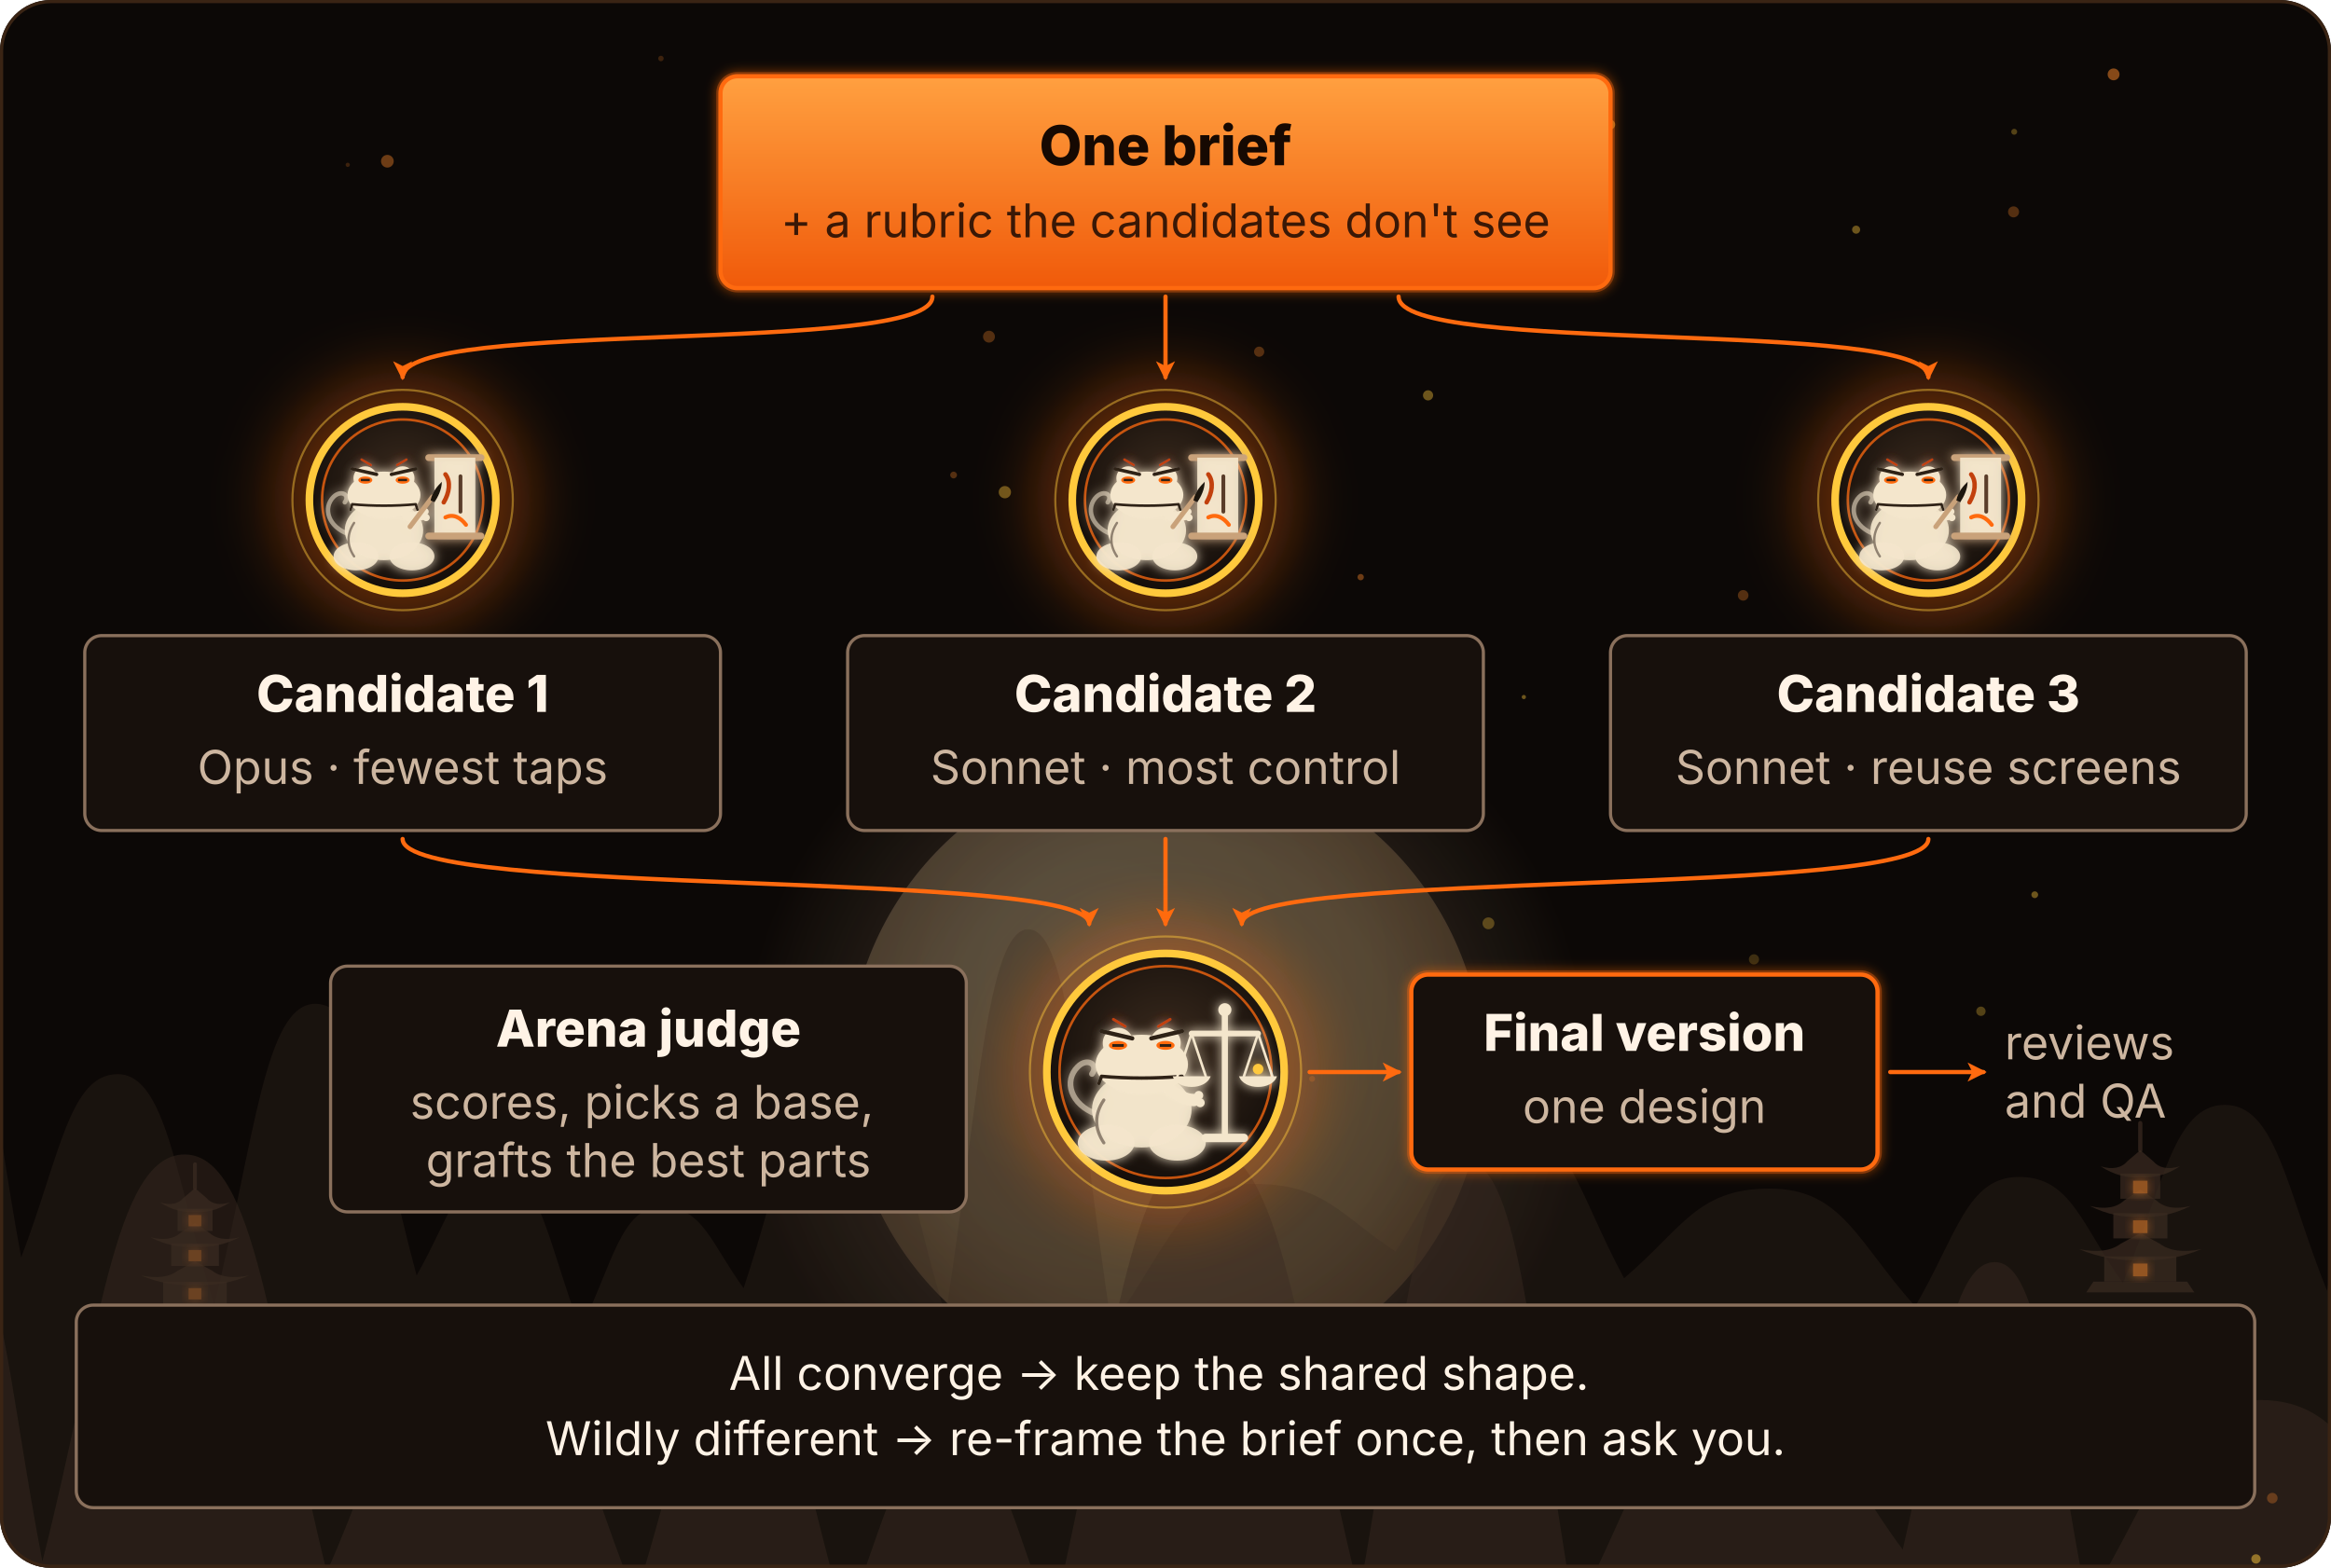
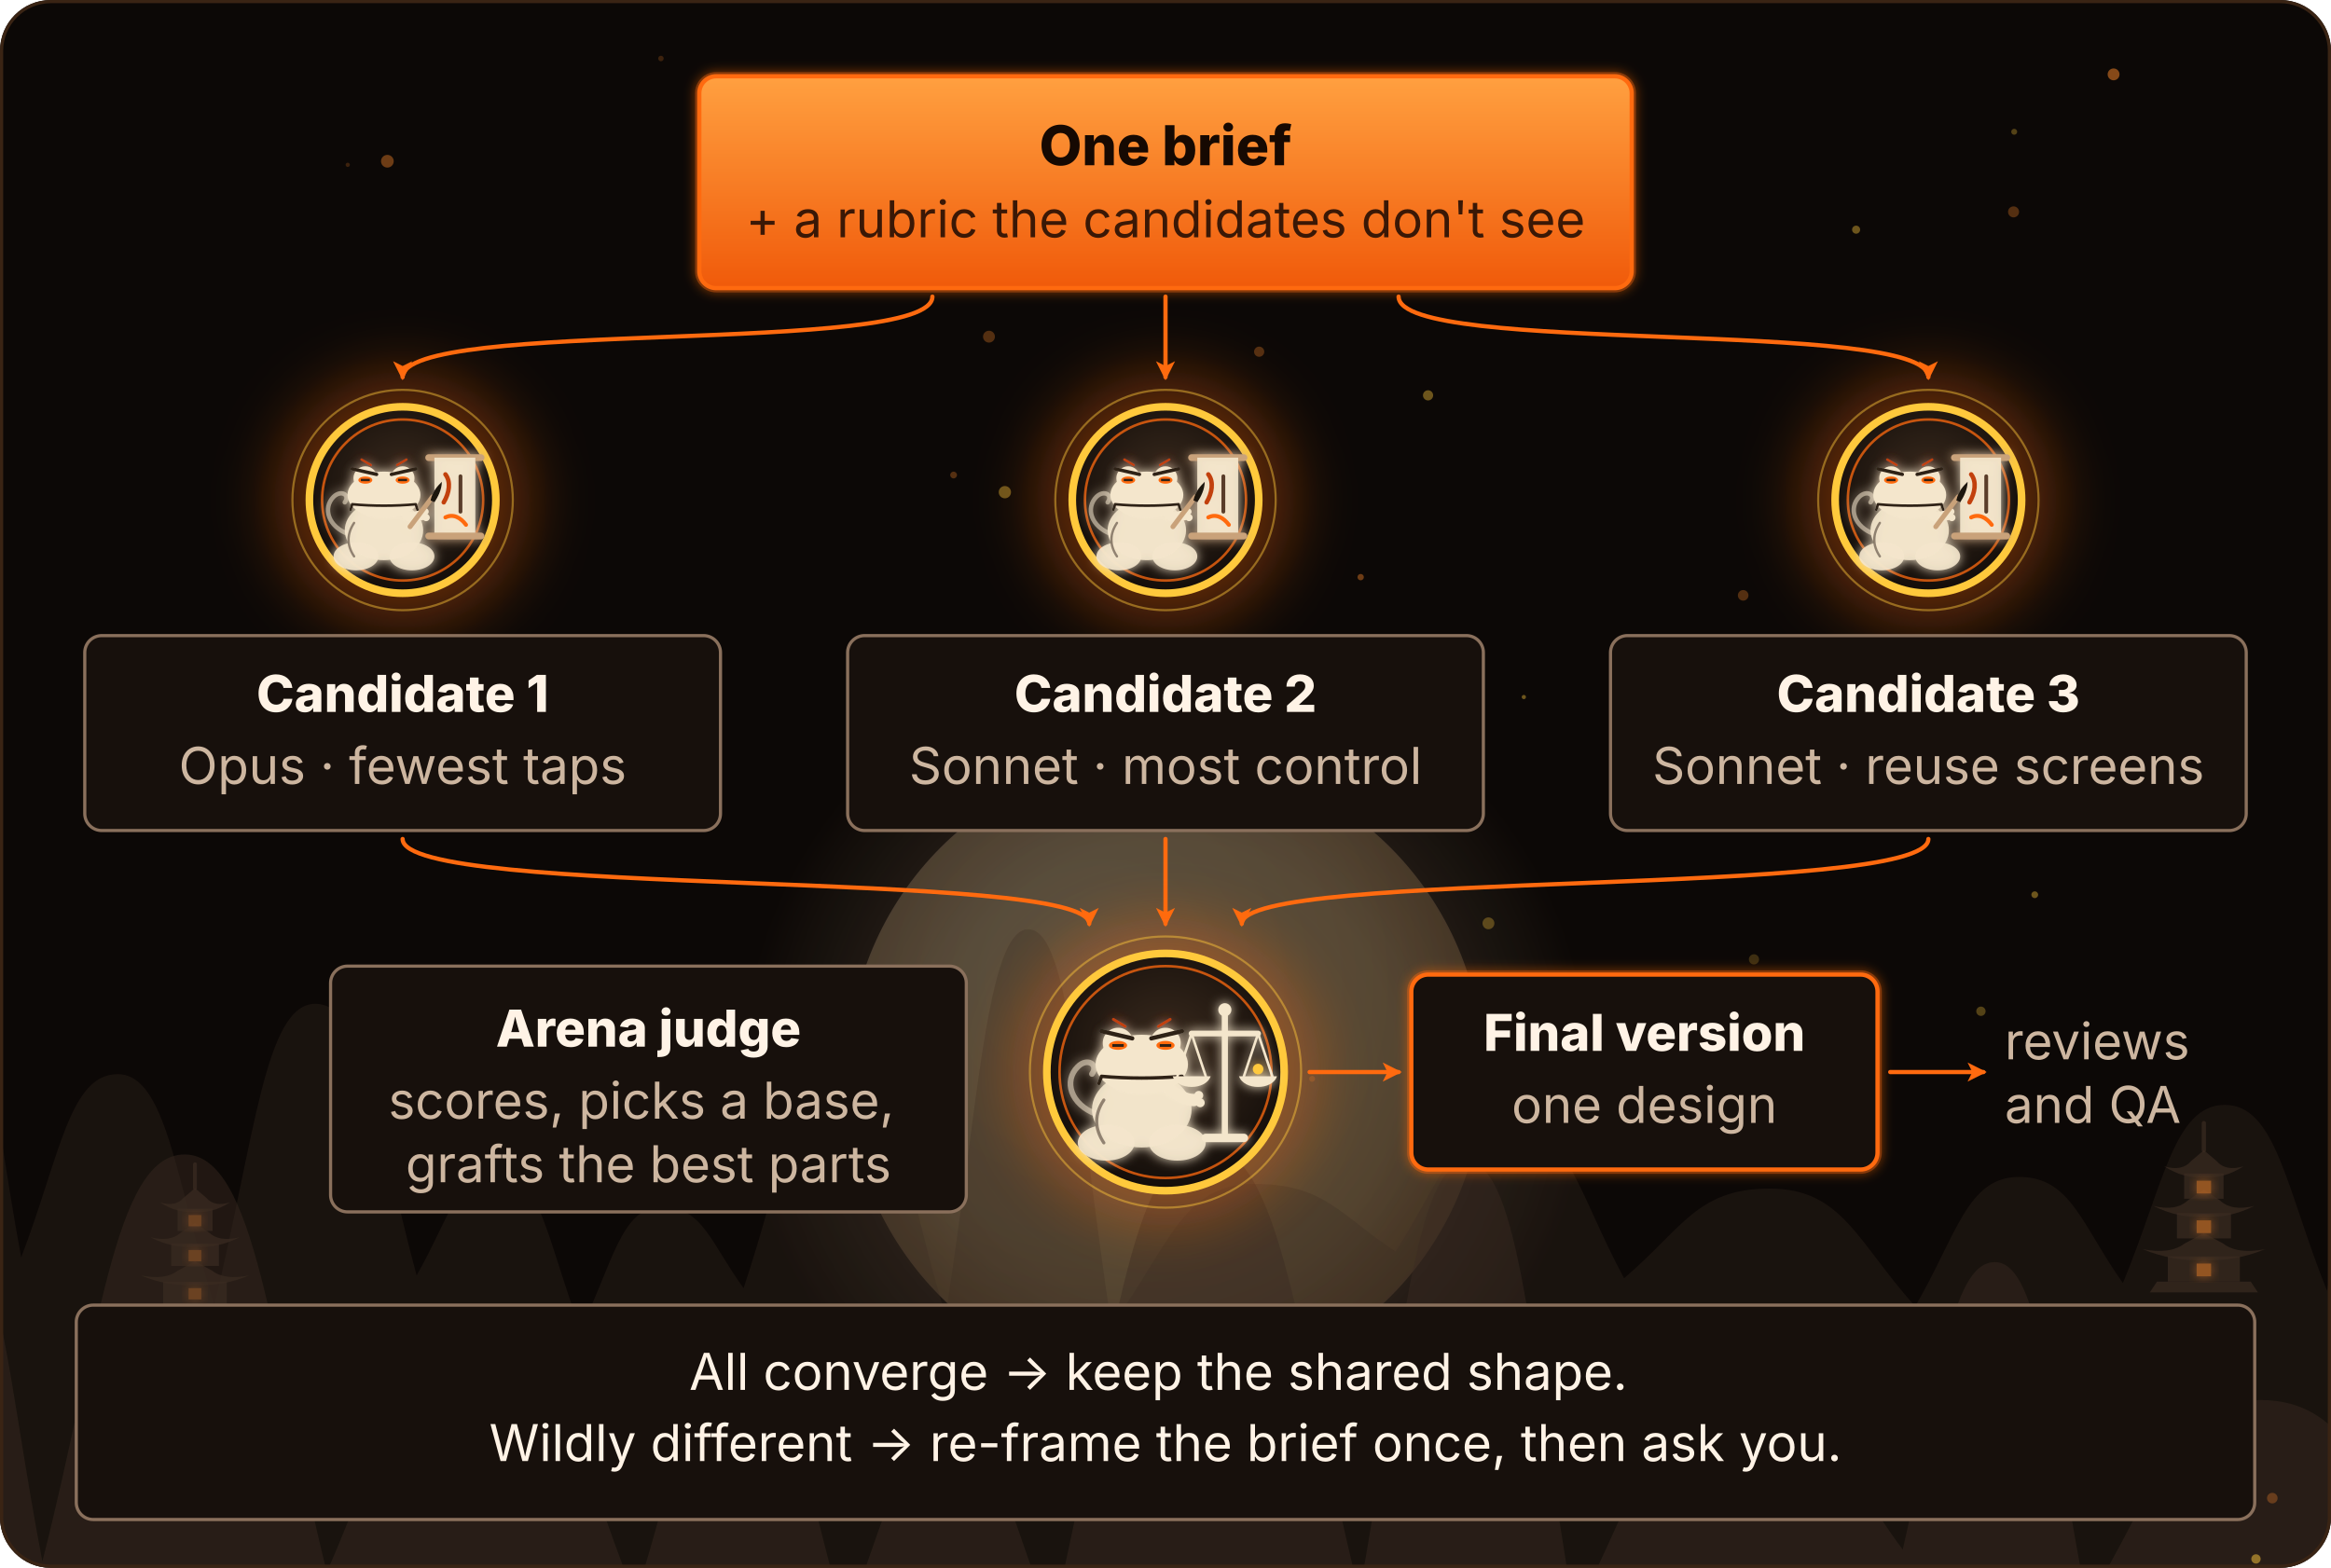
<svg xmlns="http://www.w3.org/2000/svg" viewBox="0 0 1100 740" width="1100" height="740" role="img" aria-label="The arena: one brief and a hidden rubric go to three candidates on a mix of Claude models, each with a different angle. The arena judge scores them, picks a base and grafts the best parts into one final version, which then goes through reviews and QA.">
  <style>.pulse{animation:pulse 5s ease-in-out infinite}@keyframes pulse{50%{opacity:.55}}@media (prefers-reduced-motion:reduce){.pulse{animation:none}}</style>
  <defs>
    <linearGradient id="arena-d-sky" x1="0" y1="0" x2="0" y2="1">
      <stop offset="0" stop-color="#080605" />
      <stop offset="0.45" stop-color="#1B120C" />
      <stop offset="0.72" stop-color="#22160E" />
      <stop offset="1" stop-color="#0A0706" />
    </linearGradient>
    <radialGradient id="arena-d-haze">
      <stop offset="0" stop-color="#FF8A2A" stop-opacity="0.6" />
      <stop offset="0.5" stop-color="#FF6A0F" stop-opacity="0.2" />
      <stop offset="1" stop-color="#FF6A0F" stop-opacity="0" />
    </radialGradient>
    <radialGradient id="arena-d-moonglow">
      <stop offset="0.55" stop-color="#F2CD96" stop-opacity="0.5" />
      <stop offset="1" stop-color="#F2CD96" stop-opacity="0" />
    </radialGradient>
    <radialGradient id="arena-d-moon" cx="0.4" cy="0.36" r="0.72">
      <stop offset="0" stop-color="#F8E7C6" />
      <stop offset="0.6" stop-color="#E4BC88" />
      <stop offset="1" stop-color="#B8844F" />
    </radialGradient>
    <radialGradient id="arena-d-iris" cx="0.51" cy="0.52" r="0.56">
      <stop offset="0" stop-color="#FFF4C2" />
      <stop offset="0.16" stop-color="#FFD54A" />
      <stop offset="0.4" stop-color="#FDB022" />
      <stop offset="0.66" stop-color="#EE7A0C" />
      <stop offset="0.86" stop-color="#A83E08" />
      <stop offset="1" stop-color="#4A1803" />
    </radialGradient>
    <linearGradient id="arena-d-lid" x1="0" y1="0.34" x2="0" y2="0.96">
      <stop offset="0" stop-color="#000" stop-opacity="0.85" />
      <stop offset="1" stop-color="#000" stop-opacity="0" />
    </linearGradient>
    <linearGradient id="arena-d-markR" x1="0" y1="0.5" x2="1" y2="0.3">
      <stop offset="0" stop-color="#B83A0A" />
      <stop offset="0.55" stop-color="#FF6A0F" />
      <stop offset="1" stop-color="#FFB050" />
    </linearGradient>
    <linearGradient id="arena-d-markL" x1="1" y1="0.5" x2="0" y2="0.3">
      <stop offset="0" stop-color="#B83A0A" />
      <stop offset="0.55" stop-color="#FF6A0F" />
      <stop offset="1" stop-color="#FFB050" />
    </linearGradient>
    <linearGradient id="arena-d-skin" x1="0" y1="0" x2="0" y2="1">
      <stop offset="0" stop-color="#040202" />
      <stop offset="0.32" stop-color="#1A110B" />
      <stop offset="0.6" stop-color="#33231A" />
      <stop offset="0.86" stop-color="#2C1E14" />
      <stop offset="1" stop-color="#3A2618" />
    </linearGradient>
    <linearGradient id="arena-d-robe" x1="0" y1="0" x2="0" y2="1">
      <stop offset="0" stop-color="#2B2018" />
      <stop offset="1" stop-color="#100B08" />
    </linearGradient>
    <linearGradient id="arena-d-bust" x1="0" y1="0" x2="0" y2="1">
      <stop offset="0" stop-color="#2B2018" />
      <stop offset="1" stop-color="#0A0604" />
    </linearGradient>
    <linearGradient id="arena-d-hood" x1="0" y1="0" x2="0" y2="1">
      <stop offset="0" stop-color="#382A1F" />
      <stop offset="1" stop-color="#18120D" />
    </linearGradient>
    <linearGradient id="arena-d-rock" x1="0" y1="0" x2="0" y2="1">
      <stop offset="0" stop-color="#33271D" />
      <stop offset="1" stop-color="#0D0907" />
    </linearGradient>
    <radialGradient id="arena-d-disc" cx="0.5" cy="0.42" r="0.62">
      <stop offset="0" stop-color="#3B2B1E" />
      <stop offset="1" stop-color="#100B08" />
    </radialGradient>
    <radialGradient id="arena-d-orb" cx="0.4" cy="0.38" r="0.65">
      <stop offset="0" stop-color="#FFF6D0" />
      <stop offset="0.45" stop-color="#FFC93C" />
      <stop offset="1" stop-color="#FF6A0F" />
    </radialGradient>
    <linearGradient id="arena-d-fall" x1="0" y1="0" x2="0" y2="1">
      <stop offset="0" stop-color="#F4E6CC" stop-opacity="0.95" />
      <stop offset="1" stop-color="#F4E6CC" stop-opacity="0" />
    </linearGradient>
    <linearGradient id="arena-d-word" x1="0" y1="0" x2="0" y2="1">
      <stop offset="0.2" stop-color="#FFF8EC" />
      <stop offset="0.5" stop-color="#FFD27A" />
      <stop offset="0.72" stop-color="#FF8A2A" />
      <stop offset="0.9" stop-color="#E2470A" />
    </linearGradient>
    <linearGradient id="arena-d-chief" x1="0" y1="0" x2="0" y2="1">
      <stop offset="0" stop-color="#FFA040" />
      <stop offset="1" stop-color="#F05A0A" />
    </linearGradient>
    <filter id="arena-d-wordglow" x="-10%" y="-20%" width="120%" height="140%">
      <feGaussianBlur in="SourceAlpha" stdDeviation="10" result="b" />
      <feFlood flood-color="#FF6A0F" flood-opacity="0.7" />
      <feComposite in2="b" operator="in" result="g" />
      <feMerge>
        <feMergeNode in="g" />
        <feMergeNode in="SourceGraphic" />
      </feMerge>
    </filter>
    <filter id="arena-d-glow" x="-50%" y="-50%" width="200%" height="200%">
      <feGaussianBlur in="SourceGraphic" stdDeviation="2.6" result="b" />
      <feMerge>
        <feMergeNode in="b" />
        <feMergeNode in="SourceGraphic" />
      </feMerge>
    </filter>
    <filter id="arena-d-blur" x="-50%" y="-50%" width="200%" height="200%">
      <feGaussianBlur stdDeviation="14" />
    </filter>
    <filter id="arena-d-mist" x="-30%" y="-200%" width="160%" height="500%">
      <feGaussianBlur stdDeviation="20" />
    </filter>
    <marker id="arena-d-hot" viewBox="0 0 12 12" refX="10" refY="6" markerWidth="9" markerHeight="9" markerUnits="userSpaceOnUse" orient="auto-start-reverse">
      <path d="M0 0 L12 6 L0 12 L3 6 z" fill="#FF6A0F" />
    </marker>
    <marker id="arena-d-muted" viewBox="0 0 12 12" refX="10" refY="6" markerWidth="9" markerHeight="9" markerUnits="userSpaceOnUse" orient="auto-start-reverse">
      <path d="M0 0 L12 6 L0 12 L3 6 z" fill="#8A705C" />
    </marker>
    <marker id="arena-d-bad" viewBox="0 0 12 12" refX="10" refY="6" markerWidth="9" markerHeight="9" markerUnits="userSpaceOnUse" orient="auto-start-reverse">
      <path d="M0 0 L12 6 L0 12 L3 6 z" fill="#FF6A55" />
    </marker>
    <marker id="arena-d-loop" viewBox="0 0 12 12" refX="10" refY="6" markerWidth="9" markerHeight="9" markerUnits="userSpaceOnUse" orient="auto-start-reverse">
      <path d="M0 0 L12 6 L0 12 L3 6 z" fill="#FFC93C" />
    </marker>
    <clipPath id="arena-d-frame">
      <rect width="1100" height="740" rx="24" />
    </clipPath>
  </defs>
  <g clip-path="url(#arena-d-frame)">
    <rect width="1100" height="740" rx="24" fill="#0C0806" />
    <circle cx="550" cy="506" r="201.6" fill="url(#arena-d-moonglow)" opacity="0.3" />
    <circle cx="550" cy="506" r="150" fill="url(#arena-d-moon)" opacity="0.22" />
    <path d="M-60 740 L-60 630 C-46 534.3 -42.5 456 -25 456 C-7.5 456 -4 517.9 10 593.5 C28.2 545.9 32.8 507 55.5 507 C78.3 507 82.9 556 101.1 616 C120.2 537.8 125 473.8 148.8 473.8 C172.7 473.8 177.5 531.5 196.6 602 C212.1 575 215.9 553 235.3 553 C254.6 553 258.5 586.5 274 627.5 C289.4 595.7 293.2 569.6 312.4 569.6 C331.6 569.6 335.5 586.9 350.9 608 C369.9 551.4 374.7 505.1 398.5 505.1 C422.3 505.1 427.1 557.3 446.2 621.1 C461.8 520.7 465.7 438.6 485.3 438.6 C504.9 438.6 508.8 522.8 524.5 625.7 C551.3 588.9 558 558.8 591.6 558.8 C625.1 558.8 631.8 573.1 658.6 590.7 C680.2 557.7 685.6 530.7 712.5 530.7 C739.4 530.7 744.8 563.4 766.4 603.3 C793.8 580.1 800.7 561 835.1 561 C869.4 561 876.3 586.1 903.8 616.6 C923.4 583 928.3 555.5 952.8 555.5 C977.3 555.5 982.2 578 1001.8 605.6 C1021 559.3 1025.9 521.5 1049.9 521.5 C1074 521.5 1078.8 561 1098.1 609.2 C1117 515.6 1121.7 439 1145.2 439 C1168.8 439 1173.5 511.6 1192.4 600.4 L1192.4 740 Z" fill="#3A2B21" opacity="0.3" />
-     <path d="M984.5 610 L1035.5 610 L1032.1 604.9 L987.9 604.9 Z" fill="#3A2B21" opacity="0.7" />
-     <path d="M993 604.9 L1027 604.9 L1027 593 L993 593 Z" fill="#3A2B21" opacity="0.7" />
-     <path d="M981.1 589.6 Q994.1 592.1 1000.8 587 L1010 582 L1019.2 587 Q1025.9 592.1 1038.9 589.6 Q1024.5 595.5 1010 594.7 Q995.5 595.5 981.1 589.6 Z" fill="#3A2B21" opacity="0.7" />
-     <path d="M1006.6 602.4 L1013.4 602.4 L1013.4 596.4 L1006.6 596.4 Z" fill="#FF8A2A" opacity="0.48" filter="url(#arena-d-glow)" />
-     <path d="M997.3 584.5 L1022.8 584.5 L1022.8 572.6 L997.3 572.6 Z" fill="#3A2B21" opacity="0.7" />
-     <path d="M986.2 569.2 Q996.9 571.8 1002.4 566.6 L1010 561.5 L1017.6 566.6 Q1023.1 571.8 1033.8 569.2 Q1021.9 575.1 1010 574.3 Q998.1 575.1 986.2 569.2 Z" fill="#3A2B21" opacity="0.7" />
-     <path d="M1006.6 582 L1013.4 582 L1013.4 576 L1006.6 576 Z" fill="#FF8A2A" opacity="0.48" filter="url(#arena-d-glow)" />
-     <path d="M1000.6 565.8 L1019.4 565.8 L1019.4 553.9 L1000.6 553.9 Z" fill="#3A2B21" opacity="0.7" />
-     <path d="M991.3 550.5 Q999.7 553 1004 548 L1010 542.9 L1016 548 Q1020.3 553 1028.7 550.5 Q1019.4 556.5 1010 555.6 Q1000.6 556.5 991.3 550.5 Z" fill="#3A2B21" opacity="0.7" />
-     <path d="M1006.6 563.3 L1013.4 563.3 L1013.4 557.3 L1006.6 557.3 Z" fill="#FF8A2A" opacity="0.48" filter="url(#arena-d-glow)" />
-     <path d="M1010 542.9 L1010 530.1" fill="none" stroke="#3A2B21" stroke-width="2" stroke-linecap="round" opacity="0.7" />
+     <path d="M1014.5 610 L1065.5 610 L1062.1 604.9 L1017.9 604.9 Z" fill="#3A2B21" opacity="0.7" />
+     <path d="M1023 604.9 L1057 604.9 L1057 593 L1023 593 Z" fill="#3A2B21" opacity="0.7" />
+     <path d="M1011.1 589.6 Q1024.1 592.1 1030.8 587 L1040 582 L1049.2 587 Q1055.9 592.1 1068.9 589.6 Q1054.5 595.5 1040 594.7 Q1025.5 595.5 1011.1 589.6 Z" fill="#3A2B21" opacity="0.7" />
+     <path d="M1036.6 602.4 L1043.4 602.4 L1043.4 596.4 L1036.6 596.4 Z" fill="#FF8A2A" opacity="0.48" filter="url(#arena-d-glow)" />
+     <path d="M1027.3 584.5 L1052.8 584.5 L1052.8 572.6 L1027.3 572.6 Z" fill="#3A2B21" opacity="0.7" />
+     <path d="M1016.2 569.2 Q1026.9 571.8 1032.4 566.6 L1040 561.5 L1047.6 566.6 Q1053.1 571.8 1063.8 569.2 Q1051.9 575.1 1040 574.3 Q1028.1 575.1 1016.2 569.2 Z" fill="#3A2B21" opacity="0.7" />
+     <path d="M1036.6 582 L1043.4 582 L1043.4 576 L1036.6 576 Z" fill="#FF8A2A" opacity="0.48" filter="url(#arena-d-glow)" />
+     <path d="M1030.7 565.8 L1049.3 565.8 L1049.3 553.9 L1030.7 553.9 Z" fill="#3A2B21" opacity="0.7" />
+     <path d="M1021.3 550.5 Q1029.7 553 1034 548 L1040 542.9 L1046 548 Q1050.3 553 1058.7 550.5 Q1049.3 556.5 1040 555.6 Q1030.7 556.5 1021.3 550.5 Z" fill="#3A2B21" opacity="0.7" />
+     <path d="M1036.6 563.3 L1043.4 563.3 L1043.4 557.3 L1036.6 557.3 Z" fill="#FF8A2A" opacity="0.48" filter="url(#arena-d-glow)" />
+     <path d="M1040 542.9 L1040 530.1" fill="none" stroke="#3A2B21" stroke-width="2" stroke-linecap="round" opacity="0.7" />
    <path d="M69.5 620 L114.5 620 L111.5 615.5 L72.5 615.5 Z" fill="#3A2B21" opacity="0.7" />
    <path d="M77 615.5 L107 615.5 L107 605 L77 605 Z" fill="#3A2B21" opacity="0.7" />
    <path d="M66.5 602 Q78 604.3 83.8 599.8 L92 595.3 L100.2 599.8 Q106 604.3 117.5 602 Q104.8 607.3 92 606.5 Q79.3 607.3 66.5 602 Z" fill="#3A2B21" opacity="0.7" />
    <path d="M89 613.3 L95 613.3 L95 608 L89 608 Z" fill="#FF8A2A" opacity="0.48" filter="url(#arena-d-glow)" />
    <path d="M80.8 597.5 L103.3 597.5 L103.3 587 L80.8 587 Z" fill="#3A2B21" opacity="0.7" />
    <path d="M71 584 Q80.5 586.3 85.3 581.8 L92 577.3 L98.7 581.8 Q103.5 586.3 113 584 Q102.5 589.3 92 588.5 Q81.5 589.3 71 584 Z" fill="#3A2B21" opacity="0.7" />
    <path d="M89 595.3 L95 595.3 L95 590 L89 590 Z" fill="#FF8A2A" opacity="0.48" filter="url(#arena-d-glow)" />
    <path d="M83.8 581 L100.3 581 L100.3 570.5 L83.8 570.5 Z" fill="#3A2B21" opacity="0.7" />
    <path d="M75.5 567.5 Q82.9 569.8 86.7 565.3 L92 560.8 L97.3 565.3 Q101.1 569.8 108.5 567.5 Q100.3 572.8 92 572 Q83.8 572.8 75.5 567.5 Z" fill="#3A2B21" opacity="0.7" />
    <path d="M89 578.8 L95 578.8 L95 573.5 L89 573.5 Z" fill="#FF8A2A" opacity="0.48" filter="url(#arena-d-glow)" />
    <path d="M92 560.8 L92 549.5" fill="none" stroke="#3A2B21" stroke-width="1.8" stroke-linecap="round" opacity="0.7" />
    <path d="M-60 740 L-60 770 C-44 668.6 -40 585.6 -20 585.6 C0 585.6 4 653.7 20 737 C46.9 631.4 53.6 544.9 87.1 544.9 C120.7 544.9 127.4 633.6 154.2 742 C183.3 677 190.6 623.9 227 623.9 C263.4 623.9 270.7 682.4 299.8 754 C319.6 693.3 324.5 643.5 349.3 643.5 C374.1 643.5 379 698.2 398.9 765 C418.4 717.8 423.3 679.2 447.7 679.2 C472.1 679.2 477 718.3 496.5 766 C525.5 642.2 532.8 541 569 541 C605.3 541 612.5 636 641.5 752.1 C661.8 640.1 666.9 548.5 692.3 548.5 C717.6 548.5 722.7 644.3 743 761.4 C774 703.4 781.7 655.9 820.4 655.9 C859.2 655.9 866.9 689.9 897.9 731.4 C915.3 656.8 919.7 595.7 941.4 595.7 C963.2 595.7 967.5 668.1 984.9 756.6 C1017.6 703.9 1025.8 660.8 1066.6 660.8 C1107.5 660.8 1115.7 697.9 1148.4 743.2 C1178.7 691.3 1186.3 648.9 1224.3 648.9 C1262.3 648.9 1269.9 699.4 1300.2 761.1 L1300.2 740 Z" fill="#3A2B21" opacity="0.45" />
    <ellipse cx="140" cy="635.2" rx="223.1" ry="26" fill="#E9D6BC" opacity="0" filter="url(#arena-d-mist)" />
    <ellipse cx="463.8" cy="612" rx="226.3" ry="26" fill="#E9D6BC" opacity="0" filter="url(#arena-d-mist)" />
    <ellipse cx="745.3" cy="612.6" rx="254.8" ry="26" fill="#E9D6BC" opacity="0" filter="url(#arena-d-mist)" />
    <ellipse cx="1029" cy="594.5" rx="229.9" ry="26" fill="#E9D6BC" opacity="0" filter="url(#arena-d-mist)" />
    <circle cx="759.9" cy="58.8" r="2.3" fill="#FFC93C" opacity="0.5" />
    <circle cx="875.9" cy="108.4" r="1.9" fill="#FFC93C" opacity="0.4" />
    <circle cx="702.4" cy="435.8" r="2.8" fill="#FFC93C" opacity="0.3" />
    <circle cx="375.5" cy="622.8" r="1.5" fill="#FF8A2A" opacity="0.3" />
    <circle cx="474.2" cy="232.3" r="2.9" fill="#FFC93C" opacity="0.4" />
    <circle cx="950.5" cy="62.2" r="1.4" fill="#FFC93C" opacity="0.3" />
    <circle cx="466.7" cy="158.9" r="2.8" fill="#FF8A2A" opacity="0.3" />
    <circle cx="384.8" cy="498.4" r="2.8" fill="#FFC93C" opacity="0.2" />
    <circle cx="450" cy="224.2" r="1.6" fill="#FF8A2A" opacity="0.3" />
    <circle cx="583.6" cy="462.1" r="1.3" fill="#FFC93C" opacity="0.3" />
    <circle cx="934.8" cy="477.3" r="2.2" fill="#FFC93C" opacity="0.3" />
    <circle cx="750.3" cy="696.5" r="1.7" fill="#FFC93C" opacity="0.3" />
    <circle cx="642.1" cy="272.4" r="1.5" fill="#FF8A2A" opacity="0.4" />
    <circle cx="950.2" cy="100" r="2.6" fill="#FF8A2A" opacity="0.3" />
    <circle cx="182.8" cy="76.1" r="3" fill="#FF8A2A" opacity="0.4" />
    <circle cx="172.9" cy="349.1" r="2.1" fill="#FF8A2A" opacity="0.5" />
    <circle cx="957.6" cy="661.2" r="2.7" fill="#FFC93C" opacity="0.4" />
    <circle cx="311.9" cy="27.6" r="1.3" fill="#FF8A2A" opacity="0.2" />
    <circle cx="673.9" cy="186.6" r="2.4" fill="#FFC93C" opacity="0.4" />
    <circle cx="272.3" cy="655.1" r="1.3" fill="#FF8A2A" opacity="0.4" />
    <circle cx="145.5" cy="372.3" r="0.8" fill="#FFC93C" opacity="0.4" />
    <circle cx="997.4" cy="35.1" r="2.8" fill="#FF8A2A" opacity="0.5" />
    <circle cx="619.2" cy="509.2" r="1.4" fill="#FF8A2A" opacity="0.2" />
    <circle cx="618.3" cy="57.7" r="2.5" fill="#FFC93C" opacity="0.4" />
    <circle cx="548.1" cy="43.6" r="1" fill="#FFC93C" opacity="0.2" />
    <circle cx="749.1" cy="663" r="0.9" fill="#FFC93C" opacity="0.4" />
    <circle cx="1072.3" cy="707.1" r="2.5" fill="#FF8A2A" opacity="0.3" />
    <circle cx="791.3" cy="655.2" r="1.7" fill="#FF8A2A" opacity="0.3" />
    <circle cx="960.2" cy="422.3" r="1.6" fill="#FFC93C" opacity="0.4" />
    <circle cx="375.1" cy="542.1" r="1.7" fill="#FF8A2A" opacity="0.3" />
    <circle cx="1064.6" cy="735.8" r="2.2" fill="#FFC93C" opacity="0.5" />
    <circle cx="231.5" cy="484.6" r="1.1" fill="#FFC93C" opacity="0.3" />
    <circle cx="837.7" cy="701" r="1.9" fill="#FF8A2A" opacity="0.3" />
    <circle cx="196.1" cy="497.1" r="1.9" fill="#FFC93C" opacity="0.3" />
    <circle cx="822.6" cy="281" r="2.5" fill="#FF8A2A" opacity="0.3" />
    <circle cx="594.2" cy="166" r="2.4" fill="#FF8A2A" opacity="0.3" />
    <circle cx="719.1" cy="329" r="1" fill="#FFC93C" opacity="0.4" />
    <circle cx="990.4" cy="675.2" r="2.3" fill="#FFC93C" opacity="0.2" />
    <circle cx="827.7" cy="452.8" r="2.4" fill="#FFC93C" opacity="0.2" />
    <circle cx="164.1" cy="77.8" r="1" fill="#FF8A2A" opacity="0.2" />
-     <rect x="340" y="36" width="420" height="100" rx="8" fill="none" stroke="#FF6A0F" stroke-width="4" opacity="0.5" filter="url(#arena-d-glow)" />
-     <rect x="340" y="36" width="420" height="100" rx="8" fill="url(#arena-d-chief)" stroke="#FF6A0F" stroke-width="2" />
+     <rect x="330" y="36" width="440" height="100" rx="8" fill="none" stroke="#FF6A0F" stroke-width="4" opacity="0.5" filter="url(#arena-d-glow)" />
+     <rect x="330" y="36" width="440" height="100" rx="8" fill="url(#arena-d-chief)" stroke="#FF6A0F" stroke-width="2" />
    <text x="550" y="78" font-family="-apple-system, BlinkMacSystemFont, 'Segoe UI', Inter, Helvetica, Arial, sans-serif" font-size="26" font-weight="800" fill="#160902" text-anchor="middle">
      <tspan x="550" dy="0">One brief</tspan>
    </text>
-     <text x="550" y="112" font-family="-apple-system, BlinkMacSystemFont, 'Segoe UI', Inter, Helvetica, Arial, sans-serif" font-size="22" font-weight="400" fill="#3A1806" text-anchor="middle">
+     <text x="550" y="112" font-family="-apple-system, BlinkMacSystemFont, 'Segoe UI', Inter, Helvetica, Arial, sans-serif" font-size="24" font-weight="400" fill="#3A1806" text-anchor="middle">
      <tspan x="550" dy="0">+ a rubric the candidates don't see</tspan>
    </text>
    <path d="M440 140 C 440 168, 190 150, 190 178" fill="none" stroke="#FF6A0F" stroke-width="2" stroke-linecap="round" stroke-linejoin="round" marker-end="url(#arena-d-hot)" />
    <path d="M550 140 C 550 168, 550 150, 550 178" fill="none" stroke="#FF6A0F" stroke-width="2" stroke-linecap="round" stroke-linejoin="round" marker-end="url(#arena-d-hot)" />
    <path d="M660 140 C 660 168, 910 150, 910 178" fill="none" stroke="#FF6A0F" stroke-width="2" stroke-linecap="round" stroke-linejoin="round" marker-end="url(#arena-d-hot)" />
    <g class="pulse">
      <circle cx="190" cy="236" r="60" fill="#FF6A0F" opacity="0.34" filter="url(#arena-d-blur)" />
    </g>
    <circle cx="190" cy="236" r="52" fill="none" stroke="#FFC93C" stroke-width="1" opacity="0.45" />
    <circle cx="190" cy="236" r="44" fill="url(#arena-d-disc)" stroke="#FFC93C" stroke-width="3.6" />
    <circle cx="190" cy="236" r="38" fill="none" stroke="#FF6A0F" stroke-width="1.2" opacity="0.75" />
    <g filter="url(#arena-d-glow)">
      <path d="M164.5 252.1 C154.8 248.6 152.2 239.8 157.4 234.5 C161 231 165.4 233.6 162.7 237.1" fill="none" stroke="#F4E6CC" stroke-width="2.1" stroke-linecap="round" opacity="0.55" />
      <ellipse cx="168" cy="262.6" rx="10.6" ry="6.6" fill="#F4E6CC" opacity="0.9" />
      <ellipse cx="194.4" cy="262.6" rx="10.6" ry="6.6" fill="#F4E6CC" opacity="0.9" />
      <ellipse cx="181.2" cy="250.3" rx="18.5" ry="14.1" fill="#F4E6CC" opacity="0.9" />
      <ellipse cx="181.2" cy="233.6" rx="17.2" ry="11" fill="#F4E6CC" />
      <circle cx="172.4" cy="225.7" r="5.6" fill="#F4E6CC" />
      <circle cx="190" cy="225.7" r="5.6" fill="#F4E6CC" />
      <ellipse cx="172.4" cy="226.6" rx="3.3" ry="1.7" fill="#FF6A0F" />
      <ellipse cx="190" cy="226.6" rx="3.3" ry="1.7" fill="#FF6A0F" />
      <rect x="170.3" y="226" width="4.2" height="1.1" rx="0" fill="#2E2016" />
      <rect x="187.9" y="226" width="4.2" height="1.1" rx="0" fill="#2E2016" />
      <path d="M166.2 221.3 L177.7 223.9 M196.2 221.3 L184.7 223.9" fill="none" stroke="#2E2016" stroke-width="1.6" stroke-linecap="round" />
      <path d="M166.2 238 C175.9 238.9 186.5 238.9 196.2 238 M166.2 238 L165.4 240.6 M196.2 238 L197 240.6" fill="none" stroke="#2E2016" stroke-width="1.2" stroke-linecap="round" />
      <path d="M170.6 216.9 L175 219.5 M191.8 216.9 L187.4 219.5" fill="none" stroke="#C2410C" stroke-width="1.1" stroke-linecap="round" />
      <path d="M167.1 246.8 C163.6 252.1 163.6 257.4 167.1 262.6" fill="none" stroke="#2E2016" stroke-width="1.1" stroke-linecap="round" opacity="0.5" />
      <path d="M191.8 243.3 C195.3 245 195.3 243.3 198.8 243.3" fill="none" stroke="#F4E6CC" stroke-width="4.6" stroke-linecap="round" />
      <circle cx="200.6" cy="241.5" r="1.7" fill="#F4E6CC" />
      <circle cx="201.1" cy="244.3" r="1.7" fill="#F4E6CC" />
      <path d="M202.3 216 L227 216" fill="none" stroke="#C9A27A" stroke-width="3.2" stroke-linecap="round" />
      <path d="M205 216 L224.3 216 L224.3 253 L205 253 Z" fill="#F4E6CC" opacity="0.92" />
      <path d="M210.2 223.9 C212.9 227.4 212 232.7 209.4 237.1" fill="none" stroke="#C2410C" stroke-width="2.1" stroke-linecap="round" />
      <path d="M217.3 224.8 L217.3 241.5" fill="none" stroke="#5A3E2A" stroke-width="1.8" stroke-linecap="round" />
      <path d="M210.2 244.2 C213.8 242.4 217.3 244.2 219.9 247.7" fill="none" stroke="#FF6A0F" stroke-width="1.9" stroke-linecap="round" />
      <path d="M202.3 253 L227 253" fill="none" stroke="#C9A27A" stroke-width="3.2" stroke-linecap="round" />
      <path d="M193.5 248.6 L204.1 234.5" fill="none" stroke="#C9A27A" stroke-width="2.3" stroke-linecap="round" />
      <path d="M203.2 236.2 C204.1 231.8 206.7 229.2 208.5 227.4 C208.5 231 206.7 234.5 205 237.1 Z" fill="#1A120C" />
    </g>
    <rect x="40" y="300" width="300" height="92" rx="8" fill="#17100C" stroke="#8A705C" stroke-width="1.5" />
    <text x="190" y="336" font-family="-apple-system, BlinkMacSystemFont, 'Segoe UI', Inter, Helvetica, Arial, sans-serif" font-size="24" font-weight="800" fill="#FFF3E6" text-anchor="middle">
      <tspan x="190" dy="0">Candidate 1</tspan>
    </text>
-     <text x="190" y="370" font-family="-apple-system, BlinkMacSystemFont, 'Segoe UI', Inter, Helvetica, Arial, sans-serif" font-size="22" font-weight="400" fill="#CDB6A0" text-anchor="middle">
+     <text x="190" y="370" font-family="-apple-system, BlinkMacSystemFont, 'Segoe UI', Inter, Helvetica, Arial, sans-serif" font-size="24" font-weight="400" fill="#CDB6A0" text-anchor="middle">
      <tspan x="190" dy="0">Opus · fewest taps</tspan>
    </text>
    <g class="pulse">
      <circle cx="550" cy="236" r="60" fill="#FF6A0F" opacity="0.34" filter="url(#arena-d-blur)" />
    </g>
    <circle cx="550" cy="236" r="52" fill="none" stroke="#FFC93C" stroke-width="1" opacity="0.45" />
    <circle cx="550" cy="236" r="44" fill="url(#arena-d-disc)" stroke="#FFC93C" stroke-width="3.6" />
    <circle cx="550" cy="236" r="38" fill="none" stroke="#FF6A0F" stroke-width="1.2" opacity="0.75" />
    <g filter="url(#arena-d-glow)">
      <path d="M524.5 252.1 C514.8 248.6 512.2 239.8 517.4 234.5 C521 231 525.4 233.6 522.7 237.1" fill="none" stroke="#F4E6CC" stroke-width="2.1" stroke-linecap="round" opacity="0.55" />
      <ellipse cx="528" cy="262.6" rx="10.6" ry="6.6" fill="#F4E6CC" opacity="0.9" />
      <ellipse cx="554.4" cy="262.6" rx="10.6" ry="6.6" fill="#F4E6CC" opacity="0.9" />
      <ellipse cx="541.2" cy="250.3" rx="18.5" ry="14.1" fill="#F4E6CC" opacity="0.9" />
      <ellipse cx="541.2" cy="233.6" rx="17.2" ry="11" fill="#F4E6CC" />
      <circle cx="532.4" cy="225.7" r="5.6" fill="#F4E6CC" />
      <circle cx="550" cy="225.7" r="5.6" fill="#F4E6CC" />
      <ellipse cx="532.4" cy="226.6" rx="3.3" ry="1.7" fill="#FF6A0F" />
      <ellipse cx="550" cy="226.6" rx="3.3" ry="1.7" fill="#FF6A0F" />
      <rect x="530.3" y="226" width="4.2" height="1.1" rx="0" fill="#2E2016" />
      <rect x="547.9" y="226" width="4.2" height="1.1" rx="0" fill="#2E2016" />
      <path d="M526.2 221.3 L537.7 223.9 M556.2 221.3 L544.7 223.9" fill="none" stroke="#2E2016" stroke-width="1.6" stroke-linecap="round" />
      <path d="M526.2 238 C535.9 238.9 546.5 238.9 556.2 238 M526.2 238 L525.4 240.6 M556.2 238 L557 240.6" fill="none" stroke="#2E2016" stroke-width="1.2" stroke-linecap="round" />
      <path d="M530.6 216.9 L535 219.5 M551.8 216.9 L547.4 219.5" fill="none" stroke="#C2410C" stroke-width="1.1" stroke-linecap="round" />
      <path d="M527.1 246.8 C523.6 252.1 523.6 257.4 527.1 262.6" fill="none" stroke="#2E2016" stroke-width="1.1" stroke-linecap="round" opacity="0.5" />
      <path d="M551.8 243.3 C555.3 245 555.3 243.3 558.8 243.3" fill="none" stroke="#F4E6CC" stroke-width="4.6" stroke-linecap="round" />
      <circle cx="560.6" cy="241.5" r="1.7" fill="#F4E6CC" />
      <circle cx="561.1" cy="244.3" r="1.7" fill="#F4E6CC" />
      <path d="M562.3 216 L587 216" fill="none" stroke="#C9A27A" stroke-width="3.2" stroke-linecap="round" />
      <path d="M565 216 L584.3 216 L584.3 253 L565 253 Z" fill="#F4E6CC" opacity="0.92" />
      <path d="M570.2 223.9 C572.9 227.4 572 232.7 569.4 237.1" fill="none" stroke="#C2410C" stroke-width="2.1" stroke-linecap="round" />
      <path d="M577.3 224.8 L577.3 241.5" fill="none" stroke="#5A3E2A" stroke-width="1.8" stroke-linecap="round" />
      <path d="M570.2 244.2 C573.8 242.4 577.3 244.2 579.9 247.7" fill="none" stroke="#FF6A0F" stroke-width="1.9" stroke-linecap="round" />
      <path d="M562.3 253 L587 253" fill="none" stroke="#C9A27A" stroke-width="3.2" stroke-linecap="round" />
      <path d="M553.5 248.6 L564.1 234.5" fill="none" stroke="#C9A27A" stroke-width="2.3" stroke-linecap="round" />
      <path d="M563.2 236.2 C564.1 231.8 566.7 229.2 568.5 227.4 C568.5 231 566.7 234.5 565 237.1 Z" fill="#1A120C" />
    </g>
    <rect x="400" y="300" width="300" height="92" rx="8" fill="#17100C" stroke="#8A705C" stroke-width="1.5" />
    <text x="550" y="336" font-family="-apple-system, BlinkMacSystemFont, 'Segoe UI', Inter, Helvetica, Arial, sans-serif" font-size="24" font-weight="800" fill="#FFF3E6" text-anchor="middle">
      <tspan x="550" dy="0">Candidate 2</tspan>
    </text>
-     <text x="550" y="370" font-family="-apple-system, BlinkMacSystemFont, 'Segoe UI', Inter, Helvetica, Arial, sans-serif" font-size="22" font-weight="400" fill="#CDB6A0" text-anchor="middle">
+     <text x="550" y="370" font-family="-apple-system, BlinkMacSystemFont, 'Segoe UI', Inter, Helvetica, Arial, sans-serif" font-size="24" font-weight="400" fill="#CDB6A0" text-anchor="middle">
      <tspan x="550" dy="0">Sonnet · most control</tspan>
    </text>
    <g class="pulse">
      <circle cx="910" cy="236" r="60" fill="#FF6A0F" opacity="0.34" filter="url(#arena-d-blur)" />
    </g>
    <circle cx="910" cy="236" r="52" fill="none" stroke="#FFC93C" stroke-width="1" opacity="0.45" />
    <circle cx="910" cy="236" r="44" fill="url(#arena-d-disc)" stroke="#FFC93C" stroke-width="3.6" />
    <circle cx="910" cy="236" r="38" fill="none" stroke="#FF6A0F" stroke-width="1.2" opacity="0.75" />
    <g filter="url(#arena-d-glow)">
      <path d="M884.5 252.1 C874.8 248.6 872.2 239.8 877.4 234.5 C881 231 885.4 233.6 882.7 237.1" fill="none" stroke="#F4E6CC" stroke-width="2.1" stroke-linecap="round" opacity="0.55" />
      <ellipse cx="888" cy="262.6" rx="10.6" ry="6.6" fill="#F4E6CC" opacity="0.9" />
      <ellipse cx="914.4" cy="262.6" rx="10.6" ry="6.6" fill="#F4E6CC" opacity="0.9" />
      <ellipse cx="901.2" cy="250.3" rx="18.5" ry="14.1" fill="#F4E6CC" opacity="0.9" />
      <ellipse cx="901.2" cy="233.6" rx="17.2" ry="11" fill="#F4E6CC" />
      <circle cx="892.4" cy="225.7" r="5.6" fill="#F4E6CC" />
      <circle cx="910" cy="225.7" r="5.6" fill="#F4E6CC" />
      <ellipse cx="892.4" cy="226.6" rx="3.3" ry="1.7" fill="#FF6A0F" />
      <ellipse cx="910" cy="226.6" rx="3.3" ry="1.7" fill="#FF6A0F" />
      <rect x="890.3" y="226" width="4.2" height="1.1" rx="0" fill="#2E2016" />
      <rect x="907.9" y="226" width="4.2" height="1.1" rx="0" fill="#2E2016" />
      <path d="M886.2 221.3 L897.7 223.9 M916.2 221.3 L904.7 223.9" fill="none" stroke="#2E2016" stroke-width="1.6" stroke-linecap="round" />
      <path d="M886.2 238 C895.9 238.9 906.5 238.9 916.2 238 M886.2 238 L885.4 240.6 M916.2 238 L917 240.6" fill="none" stroke="#2E2016" stroke-width="1.2" stroke-linecap="round" />
      <path d="M890.6 216.9 L895 219.5 M911.8 216.9 L907.4 219.5" fill="none" stroke="#C2410C" stroke-width="1.1" stroke-linecap="round" />
      <path d="M887.1 246.8 C883.6 252.1 883.6 257.4 887.1 262.6" fill="none" stroke="#2E2016" stroke-width="1.1" stroke-linecap="round" opacity="0.5" />
      <path d="M911.8 243.3 C915.3 245 915.3 243.3 918.8 243.3" fill="none" stroke="#F4E6CC" stroke-width="4.6" stroke-linecap="round" />
      <circle cx="920.6" cy="241.5" r="1.7" fill="#F4E6CC" />
      <circle cx="921.1" cy="244.3" r="1.7" fill="#F4E6CC" />
      <path d="M922.3 216 L947 216" fill="none" stroke="#C9A27A" stroke-width="3.2" stroke-linecap="round" />
      <path d="M925 216 L944.3 216 L944.3 253 L925 253 Z" fill="#F4E6CC" opacity="0.92" />
      <path d="M930.2 223.9 C932.9 227.4 932 232.7 929.4 237.1" fill="none" stroke="#C2410C" stroke-width="2.1" stroke-linecap="round" />
      <path d="M937.3 224.8 L937.3 241.5" fill="none" stroke="#5A3E2A" stroke-width="1.8" stroke-linecap="round" />
      <path d="M930.2 244.2 C933.8 242.4 937.3 244.2 939.9 247.7" fill="none" stroke="#FF6A0F" stroke-width="1.9" stroke-linecap="round" />
      <path d="M922.3 253 L947 253" fill="none" stroke="#C9A27A" stroke-width="3.2" stroke-linecap="round" />
      <path d="M913.5 248.6 L924.1 234.5" fill="none" stroke="#C9A27A" stroke-width="2.3" stroke-linecap="round" />
      <path d="M923.2 236.2 C924.1 231.8 926.7 229.2 928.5 227.4 C928.5 231 926.7 234.5 925 237.1 Z" fill="#1A120C" />
    </g>
    <rect x="760" y="300" width="300" height="92" rx="8" fill="#17100C" stroke="#8A705C" stroke-width="1.5" />
    <text x="910" y="336" font-family="-apple-system, BlinkMacSystemFont, 'Segoe UI', Inter, Helvetica, Arial, sans-serif" font-size="24" font-weight="800" fill="#FFF3E6" text-anchor="middle">
      <tspan x="910" dy="0">Candidate 3</tspan>
    </text>
-     <text x="910" y="370" font-family="-apple-system, BlinkMacSystemFont, 'Segoe UI', Inter, Helvetica, Arial, sans-serif" font-size="22" font-weight="400" fill="#CDB6A0" text-anchor="middle">
+     <text x="910" y="370" font-family="-apple-system, BlinkMacSystemFont, 'Segoe UI', Inter, Helvetica, Arial, sans-serif" font-size="24" font-weight="400" fill="#CDB6A0" text-anchor="middle">
      <tspan x="910" dy="0">Sonnet · reuse screens</tspan>
    </text>
    <path d="M190 396 C 190 424, 514 410, 514 436" fill="none" stroke="#FF6A0F" stroke-width="2" stroke-linecap="round" stroke-linejoin="round" marker-end="url(#arena-d-hot)" />
    <path d="M550 396 C 550 424, 550 410, 550 436" fill="none" stroke="#FF6A0F" stroke-width="2" stroke-linecap="round" stroke-linejoin="round" marker-end="url(#arena-d-hot)" />
    <path d="M910 396 C 910 424, 586 410, 586 436" fill="none" stroke="#FF6A0F" stroke-width="2" stroke-linecap="round" stroke-linejoin="round" marker-end="url(#arena-d-hot)" />
    <g class="pulse">
      <circle cx="550" cy="506" r="72" fill="#FF6A0F" opacity="0.34" filter="url(#arena-d-blur)" />
    </g>
    <circle cx="550" cy="506" r="64" fill="none" stroke="#FFC93C" stroke-width="1" opacity="0.45" />
    <circle cx="550" cy="506" r="56" fill="url(#arena-d-disc)" stroke="#FFC93C" stroke-width="3.6" />
    <circle cx="550" cy="506" r="50" fill="none" stroke="#FF6A0F" stroke-width="1.2" opacity="0.75" />
    <g filter="url(#arena-d-glow)">
      <path d="M517.5 525.9 C505.2 521.4 501.8 510.2 508.6 503.5 C513 499 518.6 502.4 515.3 506.9" fill="none" stroke="#F4E6CC" stroke-width="2.7" stroke-linecap="round" opacity="0.55" />
      <ellipse cx="522" cy="539.4" rx="13.4" ry="8.4" fill="#F4E6CC" opacity="0.9" />
      <ellipse cx="555.6" cy="539.4" rx="13.4" ry="8.4" fill="#F4E6CC" opacity="0.9" />
      <ellipse cx="538.8" cy="523.7" rx="23.5" ry="17.9" fill="#F4E6CC" opacity="0.9" />
      <ellipse cx="538.8" cy="502.4" rx="21.8" ry="14" fill="#F4E6CC" />
      <circle cx="527.6" cy="492.3" r="7.2" fill="#F4E6CC" />
      <circle cx="550" cy="492.3" r="7.2" fill="#F4E6CC" />
      <ellipse cx="527.6" cy="493.4" rx="4.3" ry="2.1" fill="#FF6A0F" />
      <ellipse cx="550" cy="493.4" rx="4.3" ry="2.1" fill="#FF6A0F" />
      <rect x="524.9" y="492.8" width="5.4" height="1.3" rx="0" fill="#2E2016" />
      <rect x="547.3" y="492.8" width="5.4" height="1.3" rx="0" fill="#2E2016" />
      <path d="M519.8 486.7 L534.3 490.1 M557.8 486.7 L543.3 490.1" fill="none" stroke="#2E2016" stroke-width="2" stroke-linecap="round" />
      <path d="M519.8 508 C532.1 509.1 545.5 509.1 557.8 508 M519.8 508 L518.6 511.4 M557.8 508 L559 511.4" fill="none" stroke="#2E2016" stroke-width="1.6" stroke-linecap="round" />
      <path d="M525.4 481.1 L531 484.5 M552.2 481.1 L546.6 484.5" fill="none" stroke="#C2410C" stroke-width="1.3" stroke-linecap="round" />
      <path d="M520.9 519.2 C516.4 525.9 516.4 532.6 520.9 539.4" fill="none" stroke="#2E2016" stroke-width="1.5" stroke-linecap="round" opacity="0.5" />
      <path d="M552.2 514.7 C556.7 517 559 519.2 563.4 519.2" fill="none" stroke="#F4E6CC" stroke-width="5.8" stroke-linecap="round" />
      <circle cx="565.7" cy="517" r="2.1" fill="#F4E6CC" />
      <circle cx="566.4" cy="520.5" r="2.1" fill="#F4E6CC" />
      <path d="M578 477.8 L578 534.9" fill="none" stroke="#F4E6CC" stroke-width="2.9" stroke-linecap="round" />
      <path d="M569 537.1 L587 537.1" fill="none" stroke="#F4E6CC" stroke-width="4" stroke-linecap="round" />
      <circle cx="578" cy="476.6" r="3.1" fill="#F4E6CC" />
      <path d="M562.3 487.8 L593.7 487.8" fill="none" stroke="#F4E6CC" stroke-width="2.7" stroke-linecap="round" />
      <path d="M562.3 487.8 L555.6 508 M562.3 487.8 L569 508 M593.7 487.8 L587 508 M593.7 487.8 L600.4 508" fill="none" stroke="#F4E6CC" stroke-width="1.2" stroke-linecap="round" />
      <path d="M553.4 508 L571.3 508 C569 514.7 555.6 514.7 553.4 508 Z" fill="#F4E6CC" />
      <path d="M584.7 508 L602.6 508 C600.4 514.7 587 514.7 584.7 508 Z" fill="#F4E6CC" />
      <circle cx="593.7" cy="504.6" r="2.5" fill="#FFC93C" />
    </g>
    <rect x="156" y="456" width="300" height="116" rx="8" fill="#17100C" stroke="#8A705C" stroke-width="1.5" />
    <text x="306" y="494" font-family="-apple-system, BlinkMacSystemFont, 'Segoe UI', Inter, Helvetica, Arial, sans-serif" font-size="24" font-weight="800" fill="#FFF3E6" text-anchor="middle">
      <tspan x="306" dy="0">Arena judge</tspan>
    </text>
-     <text x="306" y="528" font-family="-apple-system, BlinkMacSystemFont, 'Segoe UI', Inter, Helvetica, Arial, sans-serif" font-size="22" font-weight="400" fill="#CDB6A0" text-anchor="middle">
+     <text x="306" y="528" font-family="-apple-system, BlinkMacSystemFont, 'Segoe UI', Inter, Helvetica, Arial, sans-serif" font-size="24" font-weight="400" fill="#CDB6A0" text-anchor="middle">
      <tspan x="306" dy="0">scores, picks a base,</tspan>
-       <tspan x="306" dy="27.5">grafts the best parts</tspan>
+       <tspan x="306" dy="30">grafts the best parts</tspan>
    </text>
    <path d="M618 506 L 660 506" fill="none" stroke="#FF6A0F" stroke-width="2" stroke-linecap="round" stroke-linejoin="round" marker-end="url(#arena-d-hot)" />
    <rect x="666" y="460" width="220" height="92" rx="8" fill="none" stroke="#FF6A0F" stroke-width="4" opacity="0.5" filter="url(#arena-d-glow)" />
    <rect x="666" y="460" width="220" height="92" rx="8" fill="#17100C" stroke="#FF6A0F" stroke-width="2" />
    <text x="776" y="496" font-family="-apple-system, BlinkMacSystemFont, 'Segoe UI', Inter, Helvetica, Arial, sans-serif" font-size="24" font-weight="800" fill="#FFF3E6" text-anchor="middle">
      <tspan x="776" dy="0">Final version</tspan>
    </text>
-     <text x="776" y="530" font-family="-apple-system, BlinkMacSystemFont, 'Segoe UI', Inter, Helvetica, Arial, sans-serif" font-size="22" font-weight="400" fill="#CDB6A0" text-anchor="middle">
+     <text x="776" y="530" font-family="-apple-system, BlinkMacSystemFont, 'Segoe UI', Inter, Helvetica, Arial, sans-serif" font-size="24" font-weight="400" fill="#CDB6A0" text-anchor="middle">
      <tspan x="776" dy="0">one design</tspan>
    </text>
    <path d="M892 506 L 936 506" fill="none" stroke="#FF6A0F" stroke-width="2" stroke-linecap="round" stroke-linejoin="round" marker-end="url(#arena-d-hot)" />
-     <text x="946" y="500" font-family="-apple-system, BlinkMacSystemFont, 'Segoe UI', Inter, Helvetica, Arial, sans-serif" font-size="22" font-weight="400" fill="#CDB6A0" text-anchor="start">
+     <text x="946" y="500" font-family="-apple-system, BlinkMacSystemFont, 'Segoe UI', Inter, Helvetica, Arial, sans-serif" font-size="24" font-weight="400" fill="#CDB6A0" text-anchor="start">
      <tspan x="946" dy="0">reviews</tspan>
-       <tspan x="946" dy="27.5">and QA</tspan>
-     </text>
-     <rect x="36" y="616" width="1028" height="95.6" rx="8" fill="#17100C" stroke="#8A705C" stroke-width="1.5" />
-     <text x="550" y="656" font-family="-apple-system, BlinkMacSystemFont, 'Segoe UI', Inter, Helvetica, Arial, sans-serif" font-size="22" font-weight="400" fill="#FFF3E6" text-anchor="middle">
+       <tspan x="946" dy="30">and QA</tspan>
+     </text>
+     <rect x="36" y="616" width="1028" height="101.2" rx="8" fill="#17100C" stroke="#8A705C" stroke-width="1.5" />
+     <text x="550" y="656" font-family="-apple-system, BlinkMacSystemFont, 'Segoe UI', Inter, Helvetica, Arial, sans-serif" font-size="24" font-weight="400" fill="#FFF3E6" text-anchor="middle">
      <tspan x="550" dy="0">All converge → keep the shared shape.</tspan>
-       <tspan x="550" dy="30.8">Wildly different → re-frame the brief once, then ask you.</tspan>
+       <tspan x="550" dy="33.6">Wildly different → re-frame the brief once, then ask you.</tspan>
    </text>
  </g>
  <rect x="0.75" y="0.75" width="1098.5" height="738.5" rx="23.25" fill="none" stroke="#3A2414" stroke-width="1.5" />
</svg>
